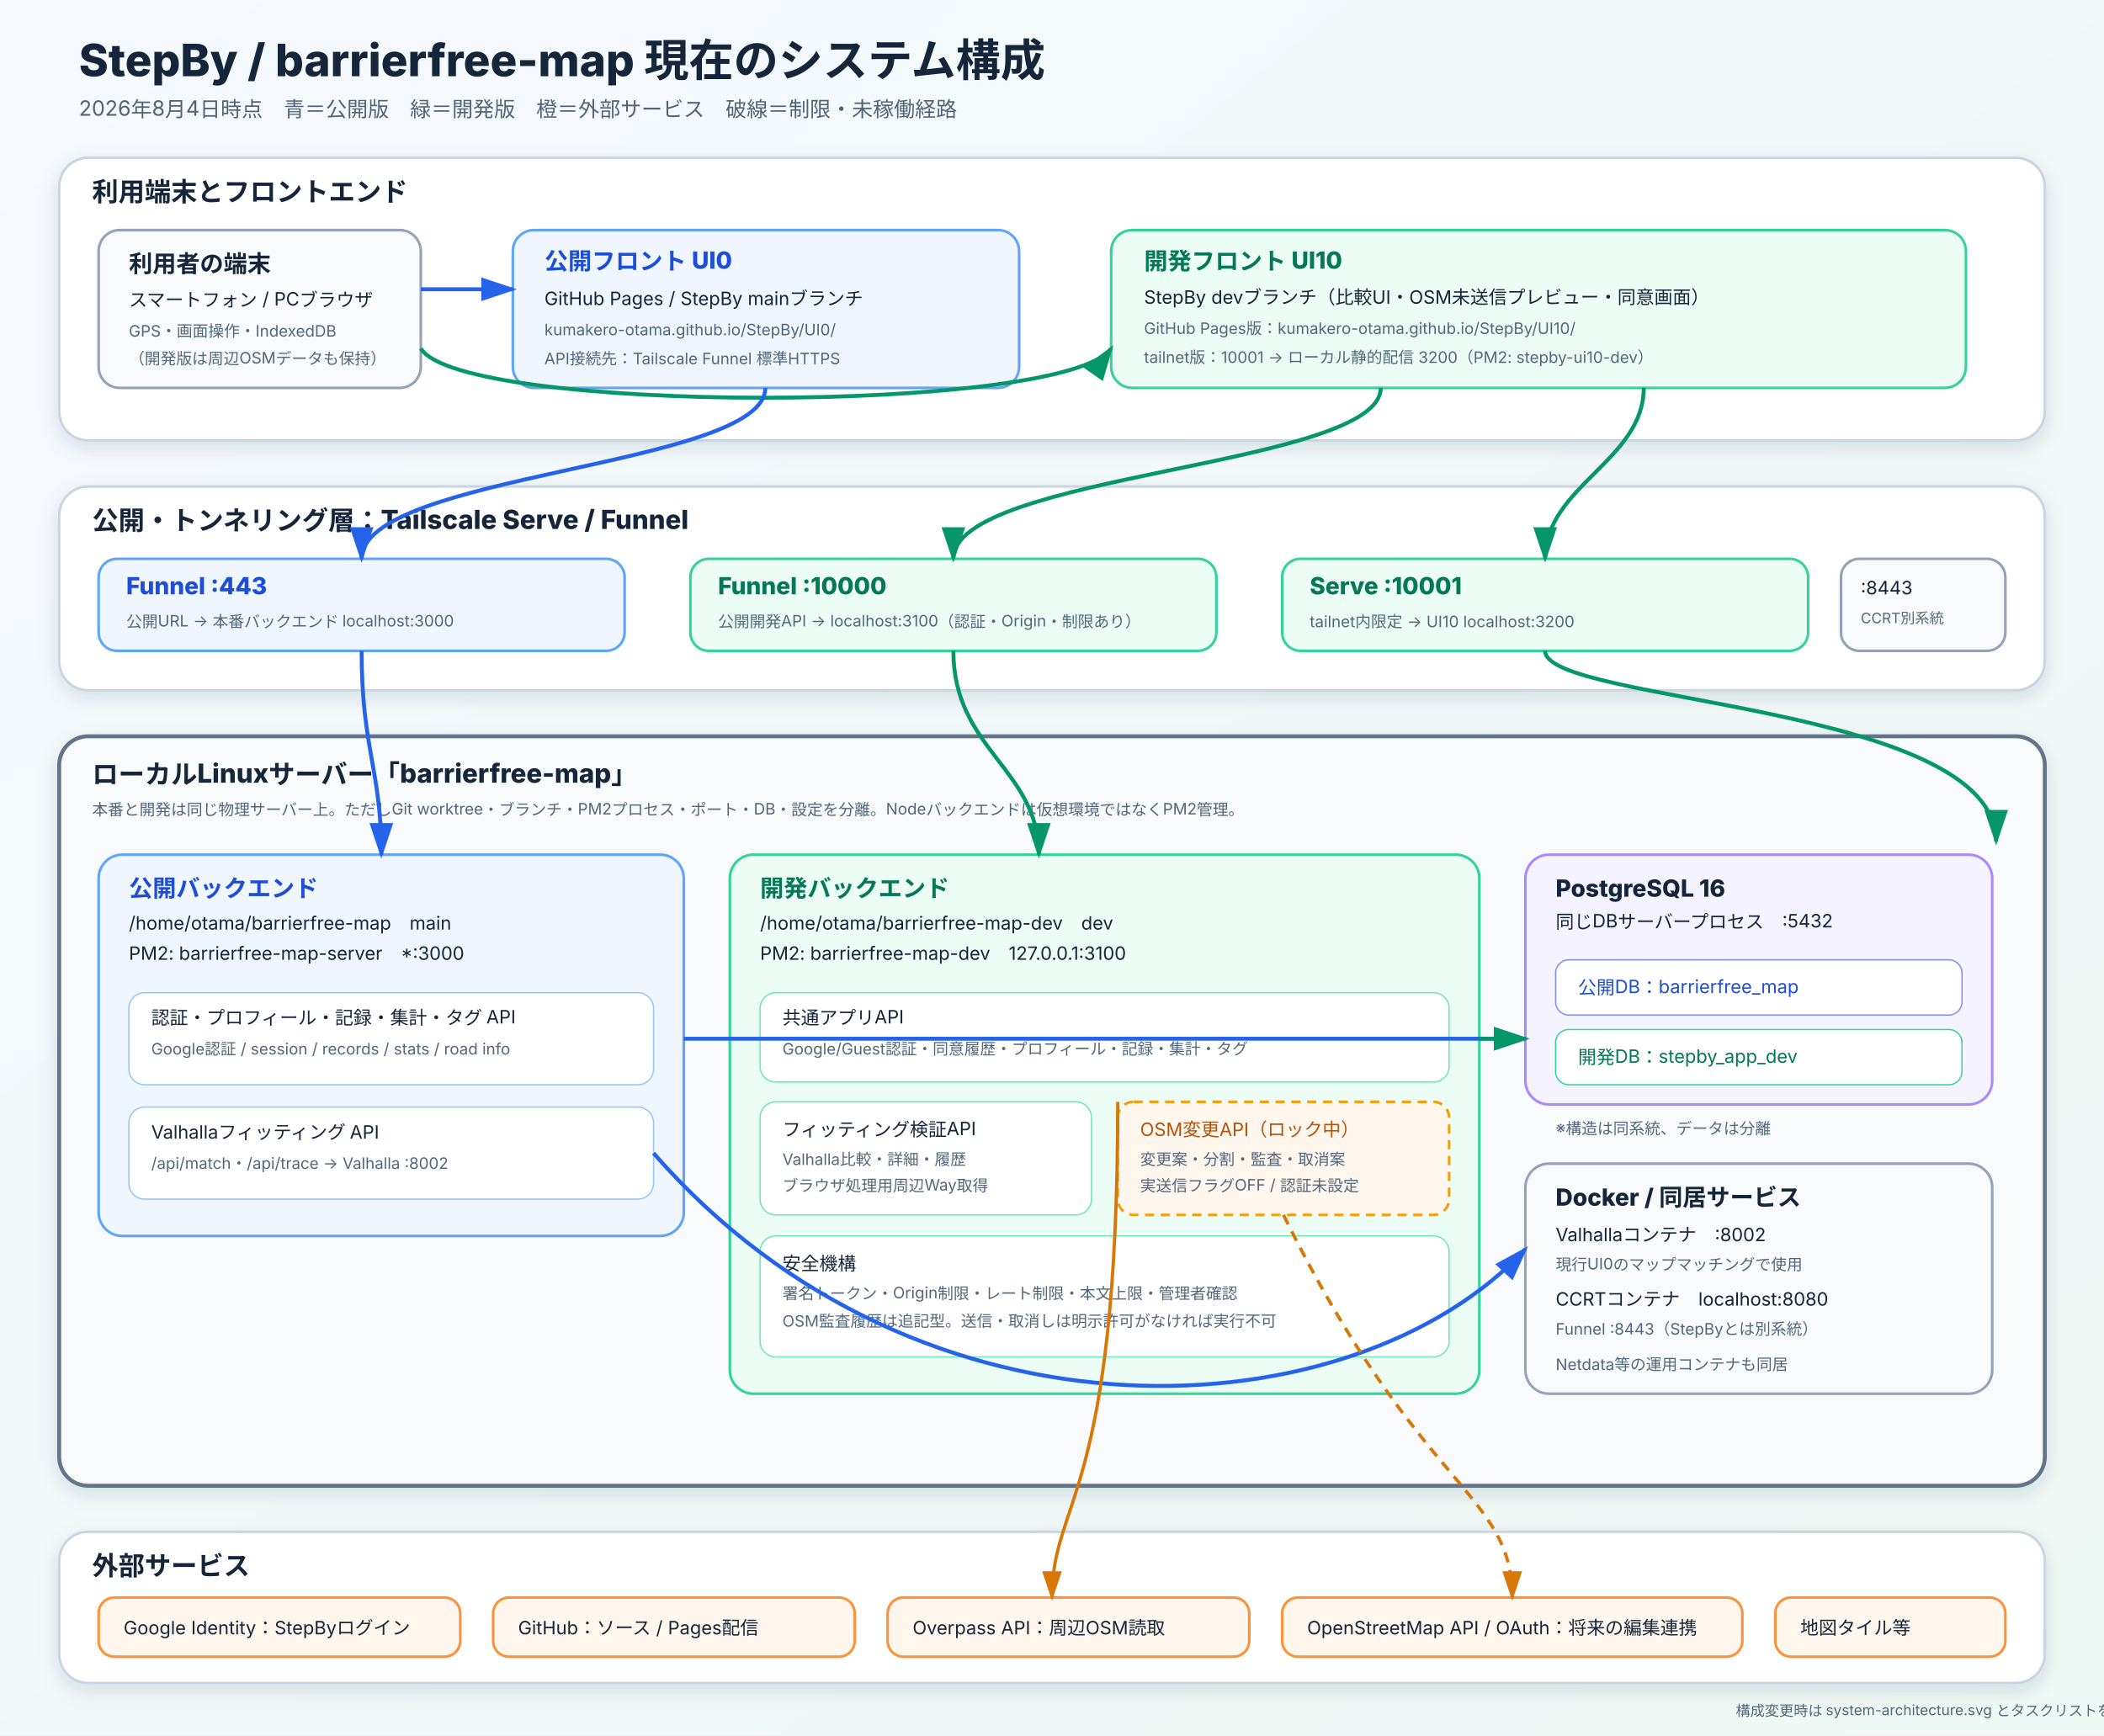
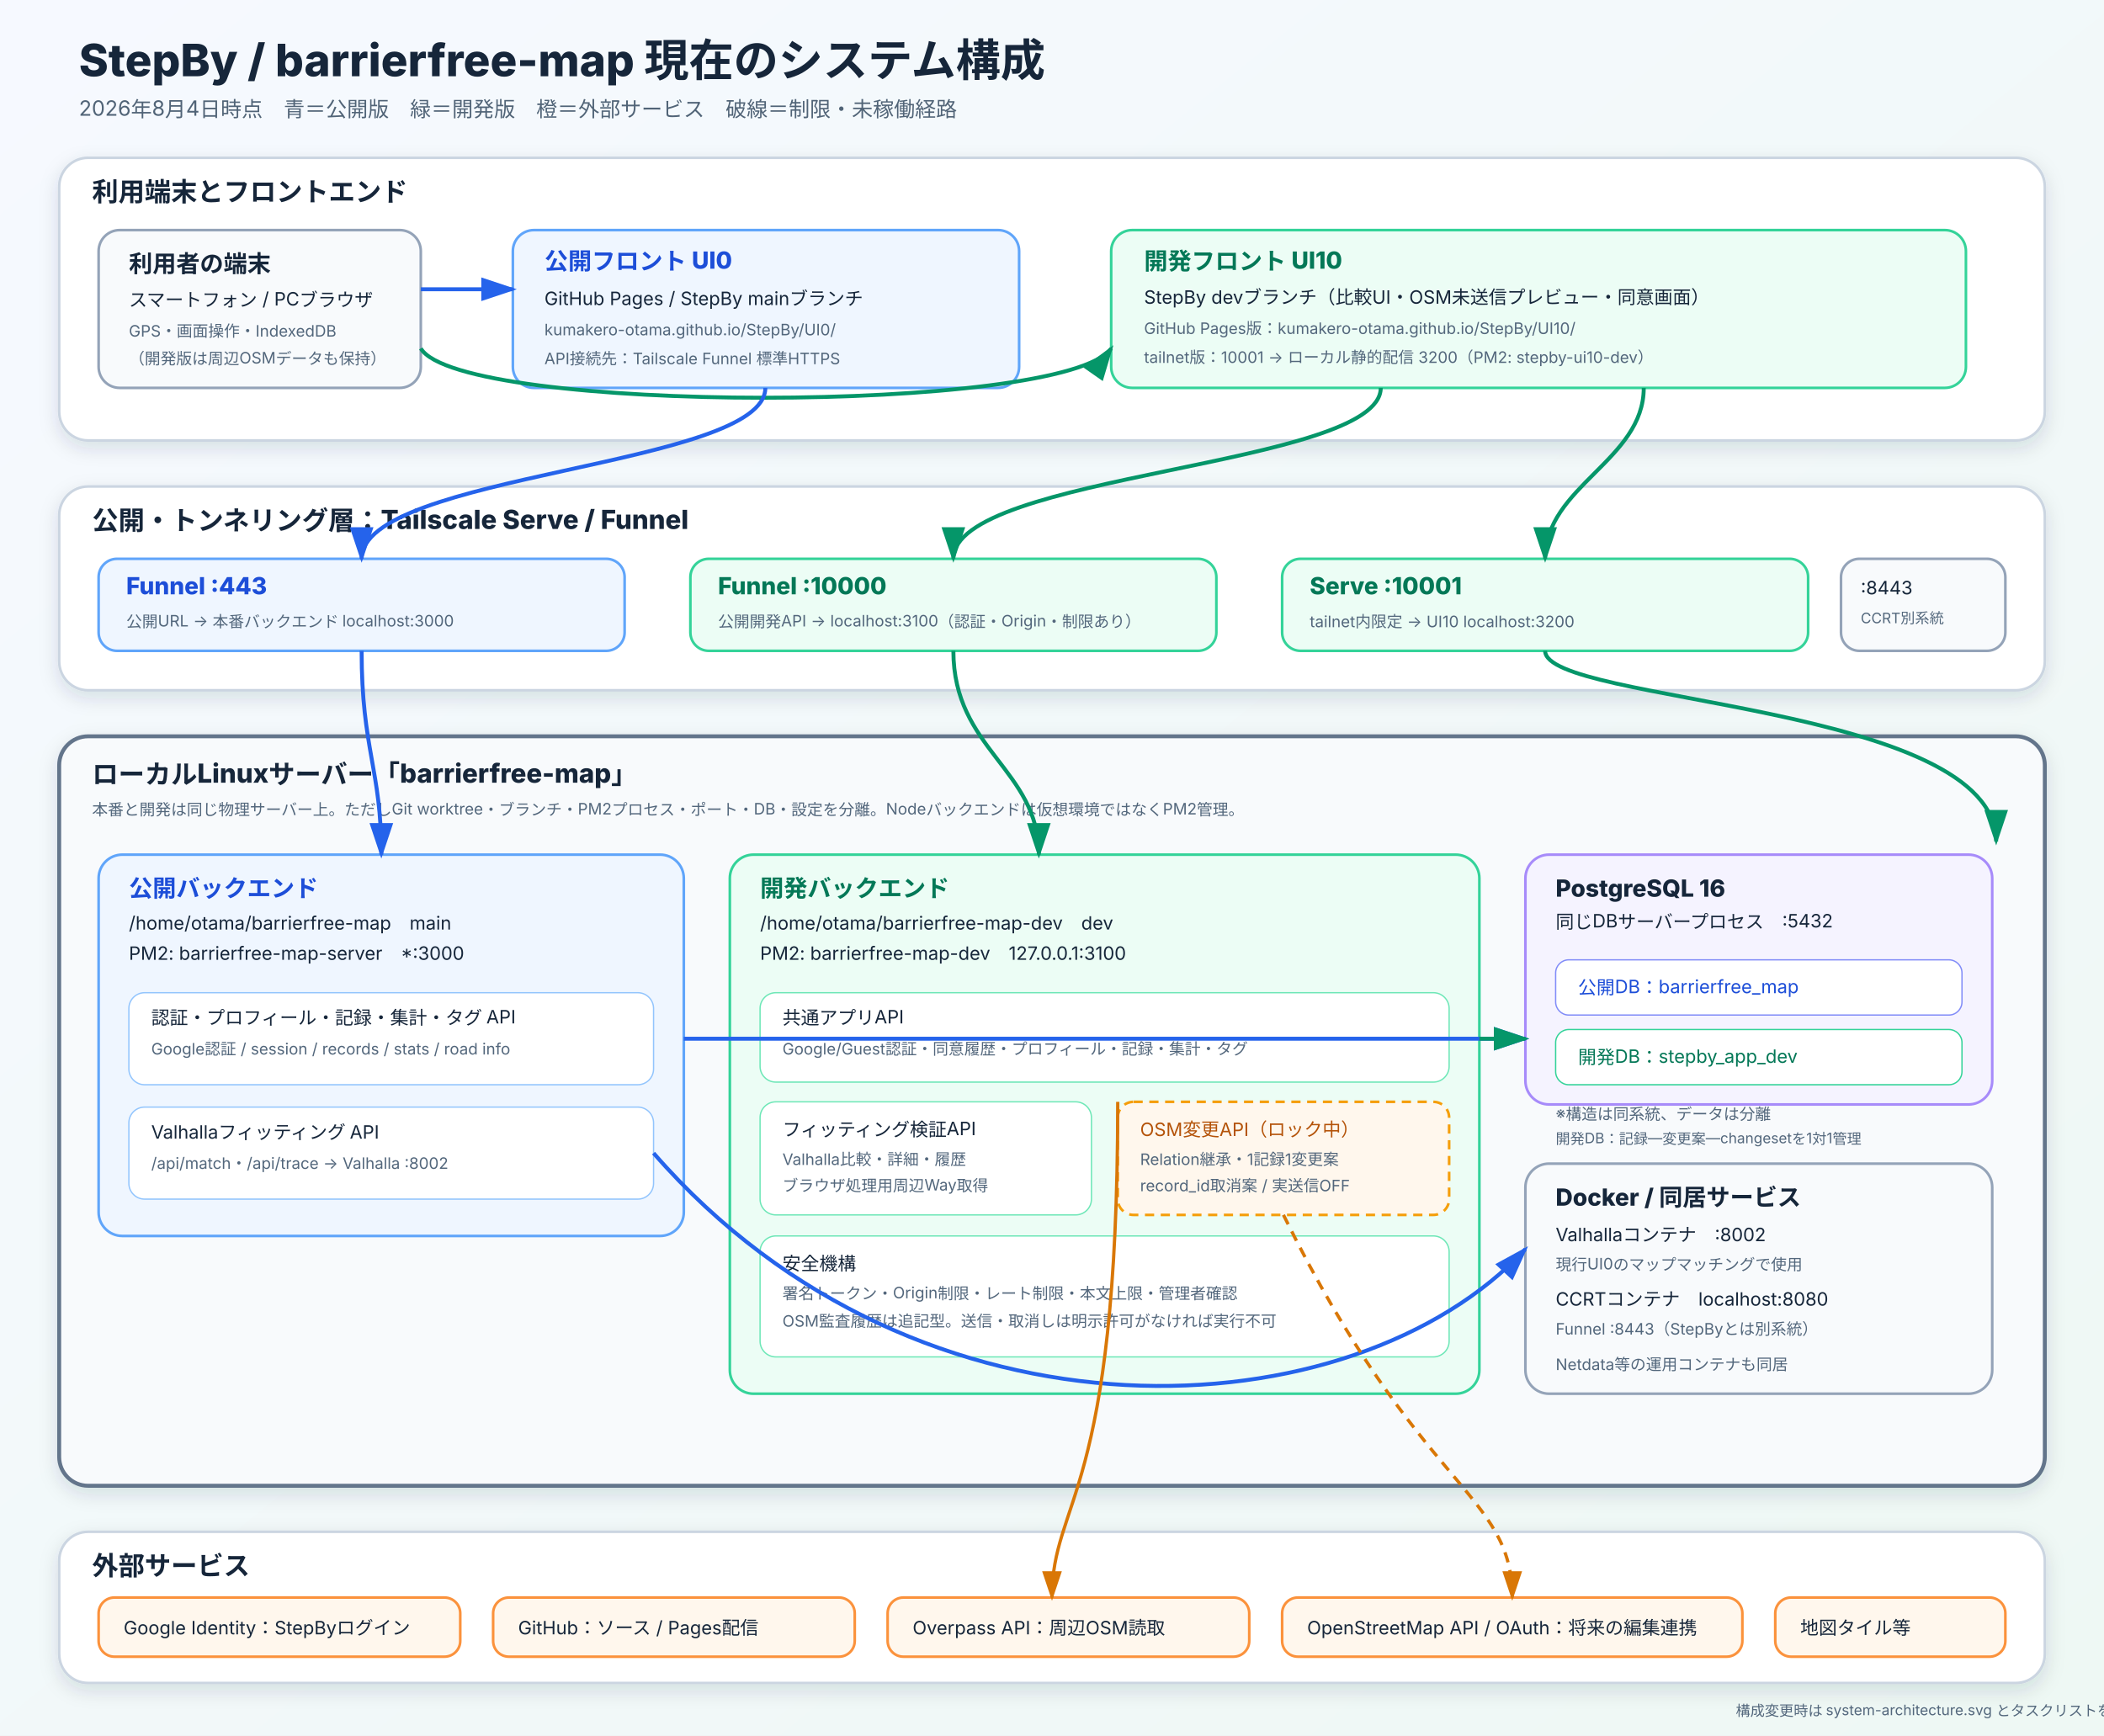
<svg xmlns="http://www.w3.org/2000/svg" width="1600" height="1320" viewBox="0 0 1600 1320" role="img" aria-labelledby="title desc">
  <defs>
    <linearGradient id="bg" x1="0" y1="0" x2="1" y2="1">
      <stop stop-color="#f6f9ff" />
      <stop offset="1" stop-color="#eef8f4" />
    </linearGradient>
    <filter id="shadow" x="-20%" y="-20%" width="140%" height="140%">
      <feDropShadow dx="0" dy="5" stdDeviation="7" flood-color="#19324d" flood-opacity=".13" />
    </filter>
    <marker id="arrowBlue" markerWidth="10" markerHeight="10" refX="8" refY="3" orient="auto">
      <path d="M0,0 L0,6 L9,3 z" fill="#2563eb" />
    </marker>
    <marker id="arrowGreen" markerWidth="10" markerHeight="10" refX="8" refY="3" orient="auto">
      <path d="M0,0 L0,6 L9,3 z" fill="#059669" />
    </marker>
    <marker id="arrowOrange" markerWidth="10" markerHeight="10" refX="8" refY="3" orient="auto">
      <path d="M0,0 L0,6 L9,3 z" fill="#d97706" />
    </marker>
    <marker id="arrowGray" markerWidth="10" markerHeight="10" refX="8" refY="3" orient="auto">
      <path d="M0,0 L0,6 L9,3 z" fill="#64748b" />
    </marker>
    <style>
      text{font-family:-apple-system,BlinkMacSystemFont,"Segoe UI","Noto Sans JP",sans-serif;fill:#16263a}
      .title{font-size:34px;font-weight:800}.subtitle{font-size:16px;fill:#516477}.section{font-size:20px;font-weight:800}.boxTitle{font-size:18px;font-weight:800}.body{font-size:14px}.small{font-size:12px;fill:#53677c}.tiny{font-size:11px;fill:#53677c}.white{fill:#fff}.prodText{fill:#1d4ed8}.devText{fill:#047857}.warnText{fill:#b45309}.muted{fill:#64748b}
      .outer{fill:#fff;stroke:#cbd5e1;stroke-width:2}.prod{fill:#eff6ff;stroke:#60a5fa;stroke-width:2}.dev{fill:#ecfdf5;stroke:#34d399;stroke-width:2}.db{fill:#f5f3ff;stroke:#a78bfa;stroke-width:2}.external{fill:#fff7ed;stroke:#fb923c;stroke-width:2}.infra{fill:#f8fafc;stroke:#94a3b8;stroke-width:2}.locked{fill:#fff7ed;stroke:#f59e0b;stroke-width:2;stroke-dasharray:7 5}.lineProd{fill:none;stroke:#2563eb;stroke-width:3;marker-end:url(#arrowBlue)}.lineDev{fill:none;stroke:#059669;stroke-width:3;marker-end:url(#arrowGreen)}.lineExt{fill:none;stroke:#d97706;stroke-width:2.5;marker-end:url(#arrowOrange)}.lineGray{fill:none;stroke:#64748b;stroke-width:2.5;marker-end:url(#arrowGray)}.dash{stroke-dasharray:8 6}.pill{rx:12;ry:12}
    </style>
  </defs>
  <rect width="1600" height="1320" fill="url(#bg)" />
  <text x="60" y="58" class="title">StepBy / barrierfree-map 現在のシステム構成</text>
  <text x="60" y="88" class="subtitle">2026年8月4日時点　青＝公開版　緑＝開発版　橙＝外部サービス　破線＝制限・未稼働経路</text>
  <rect x="45" y="120" width="1510" height="215" rx="22" class="outer" filter="url(#shadow)" />
  <text x="70" y="153" class="section">利用端末とフロントエンド</text>
  <rect x="75" y="175" width="245" height="120" rx="16" class="infra" />
  <text x="98" y="207" class="boxTitle">利用者の端末</text>
  <text x="98" y="233" class="body">スマートフォン / PCブラウザ</text>
  <text x="98" y="256" class="small">GPS・画面操作・IndexedDB</text>
  <text x="98" y="277" class="small">（開発版は周辺OSMデータも保持）</text>
  <rect x="390" y="175" width="385" height="120" rx="16" class="prod" />
  <text x="414" y="205" class="boxTitle prodText">公開フロント UI0</text>
  <text x="414" y="232" class="body">GitHub Pages / StepBy mainブランチ</text>
  <text x="414" y="255" class="small">kumakero-otama.github.io/StepBy/UI0/</text>
  <text x="414" y="277" class="small">API接続先：Tailscale Funnel 標準HTTPS</text>
  <rect x="845" y="175" width="650" height="120" rx="16" class="dev" />
  <text x="870" y="205" class="boxTitle devText">開発フロント UI10</text>
  <text x="870" y="231" class="body">StepBy devブランチ（比較UI・OSM未送信プレビュー・同意画面）</text>
  <text x="870" y="254" class="small">GitHub Pages版：kumakero-otama.github.io/StepBy/UI10/</text>
  <text x="870" y="276" class="small">tailnet版：10001 → ローカル静的配信 3200（PM2: stepby-ui10-dev）</text>
  <path d="M320 220 H390" class="lineProd" />
  <path d="M320 265 C350 315 810 315 845 265" class="lineDev" />
  <rect x="45" y="370" width="1510" height="155" rx="22" class="outer" filter="url(#shadow)" />
  <text x="70" y="403" class="section">公開・トンネリング層：Tailscale Serve / Funnel</text>
  <rect x="75" y="425" width="400" height="70" rx="14" class="prod" />
  <text x="96" y="452" class="boxTitle prodText">Funnel :443</text>
  <text x="96" y="477" class="small">公開URL → 本番バックエンド localhost:3000</text>
  <rect x="525" y="425" width="400" height="70" rx="14" class="dev" />
  <text x="546" y="452" class="boxTitle devText">Funnel :10000</text>
  <text x="546" y="477" class="small">公開開発API → localhost:3100（認証・Origin・制限あり）</text>
  <rect x="975" y="425" width="400" height="70" rx="14" class="dev" />
  <text x="996" y="452" class="boxTitle devText">Serve :10001</text>
  <text x="996" y="477" class="small">tailnet内限定 → UI10 localhost:3200</text>
  <rect x="1400" y="425" width="125" height="70" rx="14" class="infra" />
  <text x="1415" y="452" class="body">:8443</text>
  <text x="1415" y="474" class="tiny">CCRT別系統</text>
  <rect x="45" y="560" width="1510" height="570" rx="22" fill="#f8fafc" stroke="#64748b" stroke-width="3" filter="url(#shadow)" />
  <text x="70" y="596" class="section">ローカルLinuxサーバー「barrierfree-map」</text>
  <text x="70" y="620" class="small">本番と開発は同じ物理サーバー上。ただしGit worktree・ブランチ・PM2プロセス・ポート・DB・設定を分離。Nodeバックエンドは仮想環境ではなくPM2管理。</text>
  <rect x="75" y="650" width="445" height="290" rx="18" class="prod" />
  <text x="98" y="682" class="boxTitle prodText">公開バックエンド</text>
  <text x="98" y="707" class="body">/home/otama/barrierfree-map　main</text>
  <text x="98" y="730" class="body">PM2: barrierfree-map-server　*:3000</text>
  <rect x="98" y="755" width="399" height="70" rx="12" fill="#fff" stroke="#93c5fd" />
  <text x="115" y="779" class="body">認証・プロフィール・記録・集計・タグ API</text>
  <text x="115" y="802" class="small">Google認証 / session / records / stats / road info</text>
  <rect x="98" y="842" width="399" height="70" rx="12" fill="#fff" stroke="#93c5fd" />
  <text x="115" y="866" class="body">Valhallaフィッティング API</text>
  <text x="115" y="889" class="small">/api/match・/api/trace → Valhalla :8002</text>
  <rect x="555" y="650" width="570" height="410" rx="18" class="dev" />
  <text x="578" y="682" class="boxTitle devText">開発バックエンド</text>
  <text x="578" y="707" class="body">/home/otama/barrierfree-map-dev　dev</text>
  <text x="578" y="730" class="body">PM2: barrierfree-map-dev　127.0.0.1:3100</text>
  <rect x="578" y="755" width="524" height="68" rx="12" fill="#fff" stroke="#6ee7b7" />
  <text x="595" y="779" class="body">共通アプリAPI</text>
  <text x="595" y="802" class="small">Google/Guest認証・同意履歴・プロフィール・記録・集計・タグ</text>
  <rect x="578" y="838" width="252" height="86" rx="12" fill="#fff" stroke="#6ee7b7" />
  <text x="595" y="864" class="body">フィッティング検証API</text>
  <text x="595" y="886" class="small">Valhalla比較・詳細・履歴</text>
  <text x="595" y="906" class="small">ブラウザ処理用周辺Way取得</text>
  <rect x="850" y="838" width="252" height="86" rx="12" class="locked" />
  <text x="867" y="864" class="body warnText">OSM変更API（ロック中）</text>
-   <text x="867" y="886" class="small">変更案・分割・監査・取消案</text>
-   <text x="867" y="906" class="small">実送信フラグOFF / 認証未設定</text>
+   <text x="867" y="886" class="small">Relation継承・1記録1変更案</text>
+   <text x="867" y="906" class="small">record_id取消案 / 実送信OFF</text>
  <rect x="578" y="940" width="524" height="92" rx="12" fill="#fff" stroke="#6ee7b7" />
  <text x="595" y="966" class="body">安全機構</text>
  <text x="595" y="988" class="small">署名トークン・Origin制限・レート制限・本文上限・管理者確認</text>
  <text x="595" y="1009" class="small">OSM監査履歴は追記型。送信・取消しは明示許可がなければ実行不可</text>
  <rect x="1160" y="650" width="355" height="190" rx="18" class="db" />
  <text x="1183" y="682" class="boxTitle">PostgreSQL 16</text>
  <text x="1183" y="706" class="body">同じDBサーバープロセス　:5432</text>
  <rect x="1183" y="730" width="309" height="42" rx="10" fill="#fff" stroke="#818cf8" />
  <text x="1200" y="756" class="body prodText">公開DB：barrierfree_map</text>
  <rect x="1183" y="783" width="309" height="42" rx="10" fill="#fff" stroke="#34d399" />
  <text x="1200" y="809" class="body devText">開発DB：stepby_app_dev</text>
-   <text x="1183" y="862" class="small">※構造は同系統、データは分離</text>
+   <text x="1183" y="851" class="small">※構造は同系統、データは分離</text>
+   <text x="1183" y="870" class="tiny">開発DB：記録―変更案―changesetを1対1管理</text>
  <rect x="1160" y="885" width="355" height="175" rx="18" class="infra" />
  <text x="1183" y="917" class="boxTitle">Docker / 同居サービス</text>
  <text x="1183" y="944" class="body">Valhallaコンテナ　:8002</text>
  <text x="1183" y="966" class="small">現行UI0のマップマッチングで使用</text>
  <text x="1183" y="993" class="body">CCRTコンテナ　localhost:8080</text>
  <text x="1183" y="1015" class="small">Funnel :8443（StepByとは別系統）</text>
  <text x="1183" y="1042" class="small">Netdata等の運用コンテナも同居</text>
  <path d="M520 790 H1160" class="lineProd" />
  <path d="M1125 790 H1160" class="lineDev" />
  <path d="M497 877 C700 1110 1030 1090 1160 950" class="lineProd" />
  <rect x="45" y="1165" width="1510" height="115" rx="22" class="outer" filter="url(#shadow)" />
  <text x="70" y="1198" class="section">外部サービス</text>
  <rect x="75" y="1215" width="275" height="45" rx="12" class="external" />
  <text x="94" y="1243" class="body">Google Identity：StepByログイン</text>
  <rect x="375" y="1215" width="275" height="45" rx="12" class="external" />
  <text x="394" y="1243" class="body">GitHub：ソース / Pages配信</text>
  <rect x="675" y="1215" width="275" height="45" rx="12" class="external" />
  <text x="694" y="1243" class="body">Overpass API：周辺OSM読取</text>
  <rect x="975" y="1215" width="350" height="45" rx="12" class="external" />
  <text x="994" y="1243" class="body">OpenStreetMap API / OAuth：将来の編集連携</text>
  <rect x="1350" y="1215" width="175" height="45" rx="12" class="external" />
  <text x="1369" y="1243" class="body">地図タイル等</text>
  <path d="M850 838 C850 1140 800 1140 800 1215" class="lineExt" />
  <path d="M976 924 C1080 1135 1150 1135 1150 1215" class="lineExt dash" />
  <path d="M582 295 C582 355 275 360 275 425" class="lineProd" />
  <path d="M1050 295 C1050 355 725 360 725 425" class="lineDev" />
  <path d="M1250 295 C1250 350 1175 370 1175 425" class="lineDev" />
  <path d="M275 495 C275 570 290 585 290 650" class="lineProd" />
  <path d="M725 495 C725 570 790 585 790 650" class="lineDev" />
  <path d="M1175 495 C1175 535 1518 535 1518 640" class="lineDev" />
  <text x="1320" y="1305" class="tiny">構成変更時は system-architecture.svg とタスクリストを同時更新する</text>
</svg>
